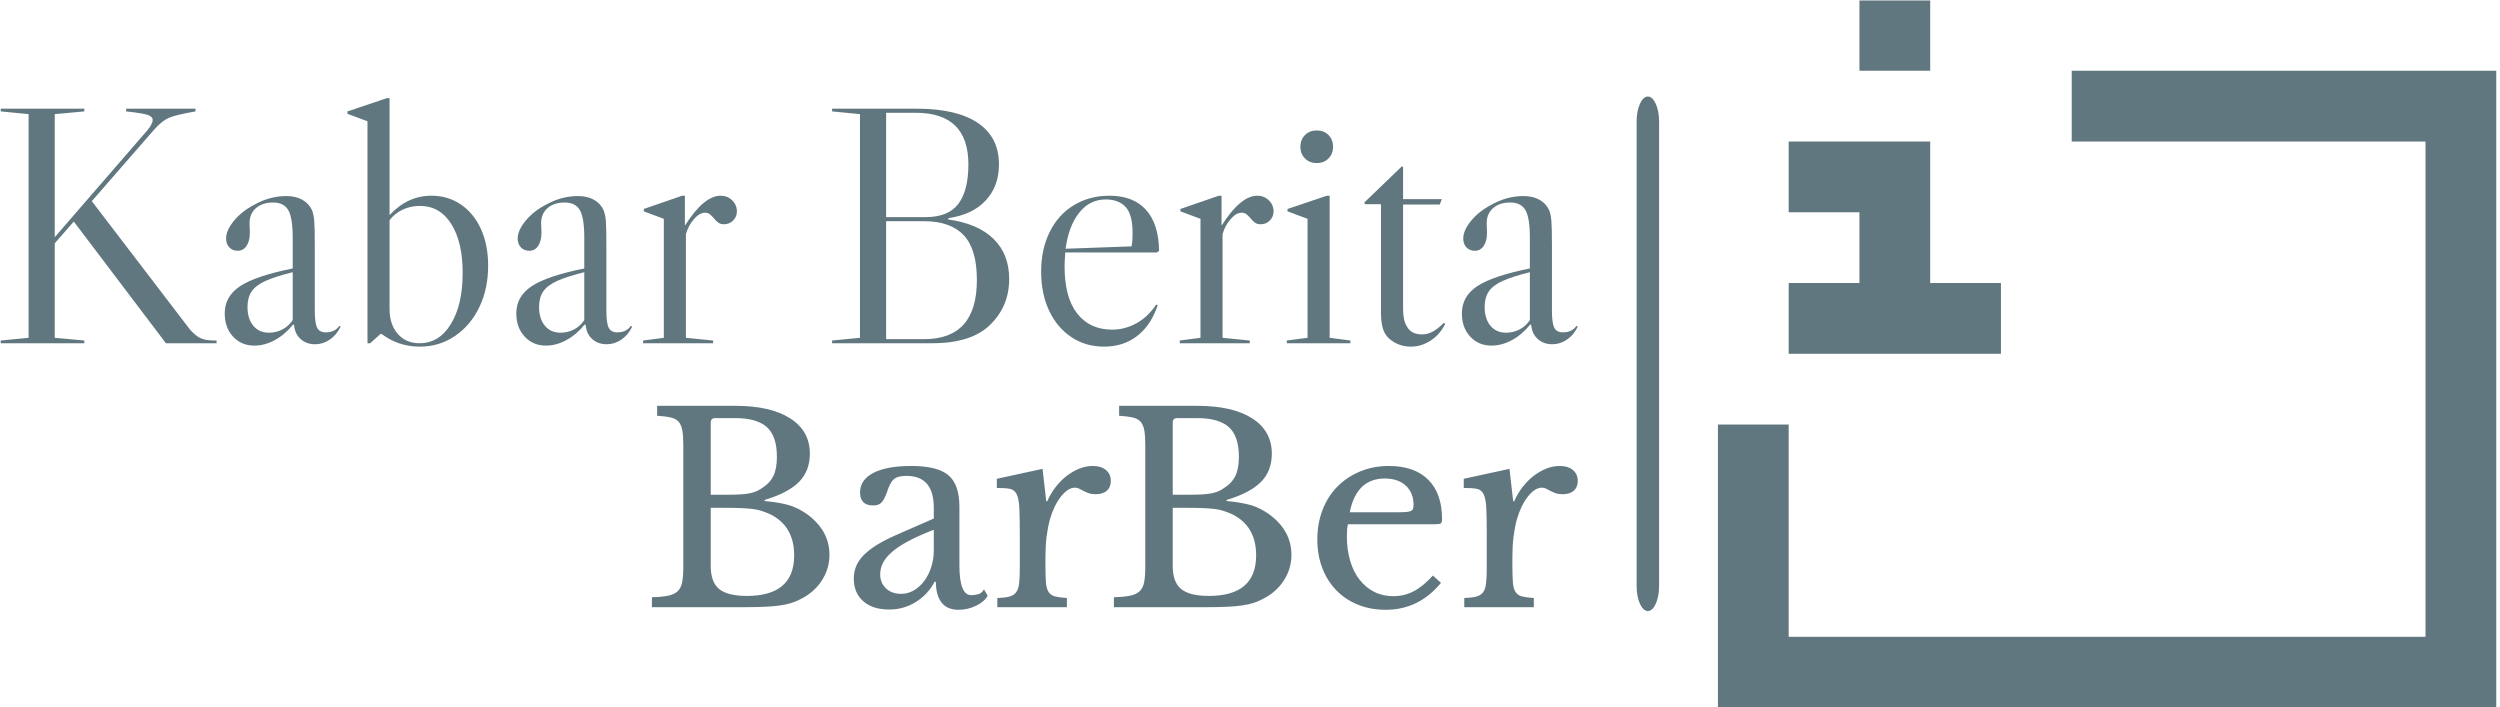
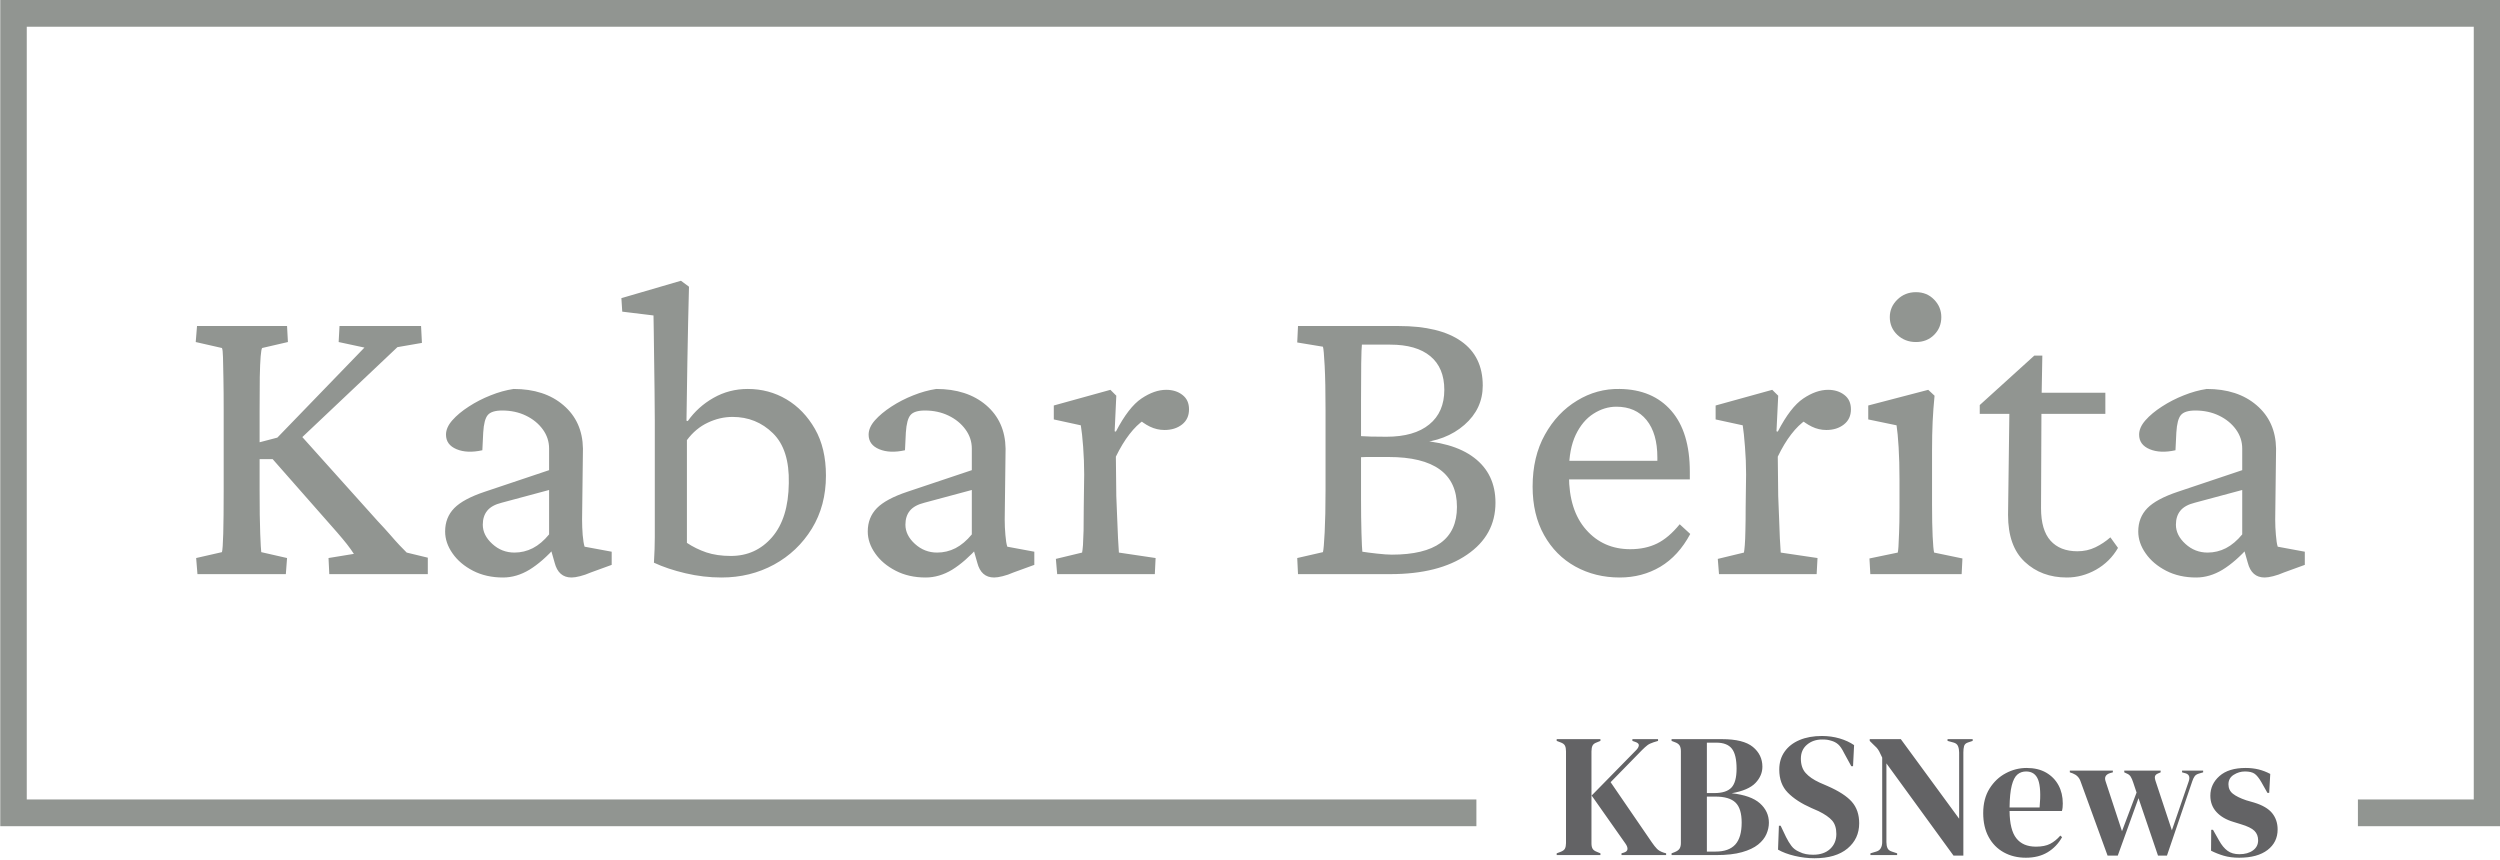
- <svg xmlns="http://www.w3.org/2000/svg" version="1.1" width="1500" height="424" viewBox="0 0 1500 424">
-   <g transform="matrix(1,0,0,1,-0.9090909,0.2729261)">
-     <svg viewBox="0 0 396 112" data-background-color="#ffffff" preserveAspectRatio="xMidYMid meet" height="424" width="1500">
-       <g id="tight-bounds" transform="matrix(1,0,0,1,0.24,-0.0720937)">
-         <svg viewBox="0 0 395.52 112.144" height="112.144" width="395.52">
+ <svg xmlns="http://www.w3.org/2000/svg" version="1.1" width="1500" height="516" viewBox="0 0 1500 516">
+   <g transform="matrix(1,0,0,1,0.16,-0.52522)">
+     <svg viewBox="0 0 375 129" data-background-color="#ffffff" preserveAspectRatio="xMidYMid meet" height="516" width="1500">
+       <g id="tight-bounds" transform="matrix(1,0,0,1,-0.03976,0.131305)">
+         <svg viewBox="0 0 375.08 128.737" height="128.737" width="375.08">
          <g>
-             <svg viewBox="0 0 625.867 177.456" height="112.144" width="395.52">
-               <g>
-                 <rect width="5.636" height="129.047" x="410.275" y="24.204" fill="#61777f" opacity="1" stroke-width="0" stroke="transparent" fill-opacity="1" class="rect-qz-0" data-fill-palette-color="primary" rx="1%" id="qz-0" data-palette-color="#61777f" />
+             <svg />
+           </g>
+           <g>
+             <svg viewBox="0 0 375.08 128.737" height="128.737" width="375.08">
+               <g transform="matrix(1,0,0,1,-10.22024,-61.63361)">
+                 <path d="M10.22 185.566v-123.932h375.08v123.932l-21.393 0v-4.014h17.378v-115.904h-367.05v115.904l217.445 0 0 4.014z" fill="#919591" fill-rule="nonzero" stroke="none" stroke-width="1" stroke-linecap="butt" stroke-linejoin="miter" stroke-miterlimit="10" stroke-dasharray="" stroke-dashoffset="0" font-family="none" font-weight="none" font-size="none" text-anchor="none" style="mix-blend-mode: normal" data-fill-palette-color="tertiary" />
+                 <g>
+                   <path d="M250.284 189.896h-6.561v-0.263l0.553-0.211c0.351-0.123 0.58-0.29 0.685-0.5 0.105-0.211 0.158-0.483 0.159-0.817v0-13.781c0-0.351-0.053-0.632-0.159-0.844-0.105-0.211-0.334-0.378-0.685-0.5v0l-0.553-0.211v-0.264h6.561v0.264l-0.579 0.237c-0.299 0.105-0.501 0.264-0.607 0.474-0.105 0.211-0.158 0.501-0.158 0.87v0 13.781c0 0.351 0.058 0.624 0.174 0.817 0.112 0.193 0.336 0.351 0.67 0.474v0l0.5 0.211zM260.139 189.896h-6.693v-0.263l0.343-0.105c0.351-0.105 0.536-0.281 0.553-0.527 0.018-0.246-0.088-0.527-0.316-0.844v0l-5.059-7.193 6.666-6.799c0.246-0.246 0.383-0.483 0.411-0.711 0.025-0.228-0.148-0.404-0.516-0.527v0l-0.448-0.158v-0.264h3.847v0.264l-0.685 0.211c-0.386 0.123-0.694 0.272-0.922 0.448-0.228 0.176-0.492 0.413-0.791 0.711v0l-4.717 4.822 6.193 9.038c0.264 0.386 0.515 0.703 0.753 0.949 0.235 0.246 0.573 0.439 1.012 0.58v0l0.369 0.105zM267.649 189.896h-6.693v-0.263l0.474-0.184c0.351-0.141 0.594-0.316 0.728-0.527 0.13-0.211 0.195-0.492 0.195-0.844v0-13.754c0-0.369-0.065-0.659-0.195-0.87-0.134-0.211-0.376-0.378-0.728-0.501v0l-0.474-0.184v-0.264h7.562c2.143 0 3.689 0.39 4.638 1.17 0.949 0.783 1.423 1.772 1.423 2.967v0c0 0.896-0.346 1.707-1.038 2.435-0.696 0.731-1.887 1.245-3.573 1.544v0c1.932 0.211 3.346 0.715 4.242 1.513 0.896 0.801 1.344 1.772 1.344 2.914v0c0 0.562-0.123 1.128-0.369 1.697-0.246 0.573-0.662 1.096-1.249 1.57-0.59 0.474-1.395 0.856-2.414 1.144-1.019 0.292-2.31 0.437-3.873 0.437zM266.252 173.032v7.563h1.133c1.177 0 2.025-0.272 2.546-0.817 0.516-0.545 0.775-1.493 0.775-2.846v0c0-1.405-0.237-2.407-0.712-3.004-0.474-0.597-1.247-0.896-2.319-0.896v0zM266.252 181.122v8.247h1.318c1.318 0 2.298-0.351 2.941-1.054 0.639-0.703 0.959-1.801 0.959-3.293v0c0-1.405-0.307-2.407-0.923-3.004-0.615-0.597-1.625-0.896-3.03-0.896v0zM282.379 190.371v0c-0.966 0-1.95-0.118-2.952-0.353-1.001-0.239-1.836-0.552-2.503-0.938v0l0.132-3.584h0.263l0.817 1.713c0.246 0.492 0.509 0.926 0.791 1.301 0.281 0.379 0.668 0.675 1.159 0.886v0c0.351 0.176 0.69 0.293 1.017 0.353 0.323 0.063 0.687 0.095 1.091 0.095v0c1.072 0 1.92-0.29 2.546-0.87 0.622-0.58 0.933-1.326 0.932-2.24v0c0-0.861-0.211-1.534-0.632-2.018-0.422-0.481-1.098-0.95-2.029-1.407v0l-1.08-0.474c-1.511-0.668-2.691-1.437-3.542-2.309-0.854-0.868-1.281-2.022-1.28-3.462v0c0-1.036 0.269-1.932 0.806-2.688 0.534-0.755 1.281-1.335 2.24-1.739 0.956-0.404 2.075-0.606 3.357-0.606v0c0.931 0 1.815 0.123 2.651 0.369 0.833 0.246 1.556 0.58 2.171 1.001v0l-0.158 3.162h-0.264l-1.08-1.976c-0.299-0.615-0.597-1.05-0.896-1.307-0.299-0.253-0.641-0.432-1.028-0.537v0c-0.228-0.07-0.439-0.119-0.632-0.148-0.193-0.025-0.439-0.037-0.738-0.037v0c-0.896 0-1.651 0.258-2.266 0.775-0.615 0.52-0.922 1.219-0.922 2.097v0c0 0.896 0.237 1.611 0.711 2.145 0.474 0.538 1.168 1.017 2.082 1.439v0l1.212 0.527c1.686 0.738 2.899 1.523 3.636 2.356 0.738 0.836 1.107 1.913 1.107 3.23v0c0 1.546-0.583 2.805-1.75 3.779-1.17 0.977-2.826 1.465-4.969 1.465zM294.79 189.896h-4.006v-0.263l0.87-0.264c0.316-0.088 0.545-0.26 0.685-0.516 0.141-0.253 0.211-0.555 0.211-0.906v0-12.675c-0.193-0.422-0.346-0.738-0.459-0.948-0.116-0.211-0.244-0.392-0.384-0.543-0.141-0.148-0.334-0.336-0.58-0.564v0l-0.448-0.448v-0.264h4.664l8.748 11.937v-9.934c0-0.351-0.056-0.668-0.168-0.949-0.116-0.281-0.35-0.466-0.701-0.553v0l-0.87-0.237v-0.264h3.768v0.264l-0.711 0.237c-0.316 0.105-0.509 0.29-0.58 0.553-0.07 0.264-0.105 0.571-0.105 0.923v0 15.494h-1.476l-10.066-13.834v11.805c0 0.351 0.053 0.65 0.158 0.895 0.105 0.246 0.325 0.422 0.659 0.527v0l0.791 0.264zM314.21 176.827v0c1.142 0 2.117 0.232 2.925 0.695 0.808 0.467 1.428 1.1 1.86 1.898 0.429 0.801 0.643 1.711 0.643 2.73v0c0 0.193-0.009 0.39-0.027 0.59-0.018 0.204-0.053 0.385-0.105 0.543v0h-7.852c0.018 1.897 0.357 3.262 1.017 4.094 0.657 0.836 1.635 1.254 2.935 1.255v0c0.878 0 1.59-0.141 2.135-0.422 0.545-0.281 1.054-0.694 1.528-1.238v0l0.263 0.237c-0.545 0.966-1.268 1.722-2.171 2.266-0.906 0.545-1.992 0.817-3.257 0.817v0c-1.247 0-2.354-0.269-3.32-0.807-0.966-0.534-1.722-1.302-2.266-2.303-0.545-1.001-0.817-2.196-0.817-3.583v0c0-1.44 0.316-2.667 0.949-3.679 0.632-1.008 1.446-1.776 2.44-2.303 0.991-0.527 2.031-0.79 3.12-0.79zM314.131 177.354v0c-0.509 0-0.943 0.153-1.302 0.458-0.362 0.309-0.643 0.854-0.843 1.634-0.204 0.783-0.314 1.887-0.332 3.31v0h4.506c0.176-1.915 0.105-3.294-0.211-4.137-0.316-0.843-0.922-1.265-1.818-1.265zM327.885 189.976h-1.528l-4.058-11.147c-0.193-0.562-0.58-0.957-1.159-1.185v0l-0.448-0.158v-0.264h6.456v0.264l-0.396 0.105c-0.685 0.211-0.913 0.632-0.685 1.265v0l2.451 7.457 2.187-5.797-0.501-1.502c-0.123-0.386-0.251-0.682-0.385-0.886-0.13-0.2-0.3-0.344-0.511-0.432v0l-0.448-0.21v-0.264h5.455v0.264l-0.369 0.158c-0.264 0.105-0.422 0.246-0.474 0.421-0.053 0.176-0.018 0.439 0.105 0.791v0l2.424 7.325 2.503-7.273c0.246-0.668 0.114-1.089-0.395-1.264v0l-0.579-0.158v-0.264h3.162v0.264l-0.633 0.184c-0.299 0.088-0.513 0.223-0.643 0.406-0.134 0.186-0.253 0.437-0.358 0.753v0l-3.795 11.146h-1.343l-2.925-8.616zM346.093 190.292v0c-0.861 0-1.634-0.1-2.318-0.301-0.685-0.204-1.318-0.455-1.898-0.753v0l0.027-3.136h0.263l0.896 1.581c0.386 0.703 0.813 1.224 1.281 1.565 0.464 0.344 1.056 0.516 1.776 0.517v0c0.843 0 1.525-0.19 2.044-0.569 0.516-0.376 0.775-0.88 0.775-1.513v0c0-0.58-0.184-1.054-0.553-1.423-0.369-0.369-1.054-0.703-2.056-1.001v0l-1.106-0.343c-1.072-0.316-1.915-0.808-2.53-1.475-0.615-0.668-0.922-1.484-0.922-2.451v0c0-1.159 0.457-2.143 1.37-2.951 0.913-0.808 2.222-1.212 3.926-1.212v0c0.685 0 1.332 0.074 1.94 0.221 0.604 0.151 1.188 0.376 1.749 0.675v0l-0.158 2.845h-0.263l-0.923-1.633c-0.334-0.58-0.662-0.989-0.985-1.228-0.327-0.235-0.815-0.353-1.465-0.353v0c-0.597 0-1.159 0.167-1.687 0.5-0.527 0.334-0.79 0.808-0.79 1.423v0c0 0.597 0.225 1.072 0.675 1.423 0.446 0.351 1.108 0.676 1.986 0.975v0l1.186 0.343c1.265 0.386 2.17 0.917 2.714 1.591 0.545 0.678 0.817 1.491 0.817 2.44v0c0 1.282-0.504 2.31-1.513 3.083-1.012 0.773-2.431 1.159-4.258 1.16z" fill="#636365" fill-rule="nonzero" stroke="none" stroke-width="1" stroke-linecap="butt" stroke-linejoin="miter" stroke-miterlimit="10" stroke-dasharray="" stroke-dashoffset="0" font-family="none" font-weight="none" font-size="none" text-anchor="none" style="mix-blend-mode: normal" data-fill-palette-color="secondary" id="text-1" />
+                 </g>
              </g>
-               <g transform="matrix(1,0,0,1,0,24.52539)">
-                 <svg viewBox="0 0 395.52 128.405" height="128.405" width="395.52">
-                   <g id="textblocktransform">
-                     <svg viewBox="0 0 395.52 128.405" height="128.405" width="395.52" id="textblock">
+               <g transform="matrix(1,0,0,1,29.33176,42.11166)">
+                 <svg viewBox="0 0 316.416 44.514" height="44.514" width="316.416">
+                   <g>
+                     <svg viewBox="0 0 316.416 44.514" height="44.514" width="316.416">
                      <g>
-                         <svg viewBox="0 0 395.52 62.5" height="62.5" width="395.52">
-                           <g transform="matrix(1,0,0,1,0,0)">
-                             <svg width="395.52" viewBox="2 -36.05 231.98 36.55" height="62.5" data-palette-color="#61777f">
-                               <g class="wordmark-text-0" data-fill-palette-color="primary" id="text-0">
-                                 <path d="M33.55-0.4L33.75-0.4 33.75 0 26.3 0 12.75-17.9 9.95-14.7 9.95-0.8 14.3-0.4 14.3 0 2 0 2-0.4 6.1-0.8 6.1-33.7 2-34.1 2-34.5 14.3-34.5 14.3-34.1 9.95-33.7 9.95-15.6 23.55-31.3Q24.35-32.25 24.35-32.85L24.35-32.85Q24.35-33.35 23.58-33.6 22.8-33.85 20.45-34.1L20.45-34.1 20.45-34.5 30.65-34.5 30.65-34.1Q27.75-33.6 26.73-33.15 25.7-32.7 24.55-31.4L24.55-31.4 15.4-20.9 29.85-2Q30.7-1.05 31.43-0.73 32.15-0.4 33.55-0.4L33.55-0.4ZM39.3 0.35Q37.4 0.35 36.17-0.98 34.95-2.3 34.95-4.4L34.95-4.4Q34.95-6.9 37.22-8.4 39.5-9.9 44.95-11L44.95-11 44.95-15.55Q44.95-18.45 44.3-19.58 43.65-20.7 42.05-20.7L42.05-20.7Q40.5-20.7 39.55-19.88 38.6-19.05 38.6-17.65L38.6-17.65 38.65-16.3Q38.65-15.05 38.17-14.33 37.7-13.6 36.85-13.6L36.85-13.6Q36.1-13.6 35.62-14.1 35.15-14.6 35.15-15.4L35.15-15.4Q35.15-16.6 36.32-18.03 37.5-19.45 39.35-20.4L39.35-20.4Q41.6-21.65 44-21.65L44-21.65Q45.4-21.65 46.37-21.1 47.35-20.55 47.8-19.55L47.8-19.55Q48.05-18.9 48.12-17.95 48.2-17 48.2-14.3L48.2-14.3 48.2-4.75Q48.2-2.95 48.55-2.27 48.9-1.6 49.8-1.6L49.8-1.6Q51.15-1.6 51.8-2.55L51.8-2.55 52-2.45Q51.4-1.2 50.4-0.53 49.4 0.15 48.25 0.15L48.25 0.15Q46.95 0.15 46.1-0.63 45.25-1.4 45.15-2.7L45.15-2.7 45-2.75Q43.85-1.3 42.35-0.48 40.85 0.35 39.3 0.35L39.3 0.35ZM41.45-1.55Q42.5-1.55 43.42-2.02 44.35-2.5 44.95-3.4L44.95-3.4 44.95-10.45Q42.35-9.8 40.92-9.15 39.5-8.5 38.9-7.6 38.3-6.7 38.3-5.35L38.3-5.35Q38.3-3.6 39.15-2.58 40-1.55 41.45-1.55L41.45-1.55ZM63.65 0.5Q66.5 0.5 68.8-1.05 71.1-2.6 72.4-5.3 73.7-8 73.7-11.4L73.7-11.4Q73.7-14.45 72.65-16.78 71.6-19.1 69.7-20.4 67.8-21.7 65.35-21.7L65.35-21.7Q61.85-21.7 59.2-18.85L59.2-18.85 59.2-36.05 58.8-36.05 53-34.1 53-33.75 55.95-32.65 55.95 0 56.35 0 57.85-1.35 58.05-1.35Q60.5 0.5 63.65 0.5L63.65 0.5ZM63.6 0Q61.6 0 60.4-1.38 59.2-2.75 59.2-5.05L59.2-5.05 59.2-18.1Q59.95-19.1 61.12-19.65 62.3-20.2 63.65-20.2L63.65-20.2Q66.6-20.2 68.27-17.55 69.95-14.9 69.95-10.35L69.95-10.35Q69.95-5.65 68.22-2.83 66.5 0 63.6 0L63.6 0ZM82.19 0.35Q80.29 0.35 79.07-0.98 77.84-2.3 77.84-4.4L77.84-4.4Q77.84-6.9 80.12-8.4 82.39-9.9 87.84-11L87.84-11 87.84-15.55Q87.84-18.45 87.19-19.58 86.54-20.7 84.94-20.7L84.94-20.7Q83.39-20.7 82.44-19.88 81.49-19.05 81.49-17.65L81.49-17.65 81.54-16.3Q81.54-15.05 81.07-14.33 80.59-13.6 79.74-13.6L79.74-13.6Q78.99-13.6 78.52-14.1 78.04-14.6 78.04-15.4L78.04-15.4Q78.04-16.6 79.22-18.03 80.39-19.45 82.24-20.4L82.24-20.4Q84.49-21.65 86.89-21.65L86.89-21.65Q88.29-21.65 89.27-21.1 90.24-20.55 90.69-19.55L90.69-19.55Q90.94-18.9 91.02-17.95 91.09-17 91.09-14.3L91.09-14.3 91.09-4.75Q91.09-2.95 91.44-2.27 91.79-1.6 92.69-1.6L92.69-1.6Q94.04-1.6 94.69-2.55L94.69-2.55 94.89-2.45Q94.29-1.2 93.29-0.53 92.29 0.15 91.14 0.15L91.14 0.15Q89.84 0.15 88.99-0.63 88.14-1.4 88.04-2.7L88.04-2.7 87.89-2.75Q86.74-1.3 85.24-0.48 83.74 0.35 82.19 0.35L82.19 0.35ZM84.34-1.55Q85.39-1.55 86.32-2.02 87.24-2.5 87.84-3.4L87.84-3.4 87.84-10.45Q85.24-9.8 83.82-9.15 82.39-8.5 81.79-7.6 81.19-6.7 81.19-5.35L81.19-5.35Q81.19-3.6 82.04-2.58 82.89-1.55 84.34-1.55L84.34-1.55ZM107.89-21.7Q108.89-21.7 109.59-21.03 110.29-20.35 110.29-19.4L110.29-19.4Q110.29-18.6 109.74-18.05 109.19-17.5 108.39-17.5L108.39-17.5Q107.89-17.5 107.57-17.73 107.24-17.95 106.89-18.4L106.89-18.4Q106.54-18.8 106.27-19 105.99-19.2 105.59-19.2L105.59-19.2Q104.79-19.2 103.97-18.25 103.14-17.3 102.79-16.05L102.79-16.05 102.79-0.8 106.79-0.4 106.79 0 96.49 0 96.49-0.4 99.54-0.8 99.54-18.3 96.59-19.4 96.59-19.75 102.24-21.7 102.64-21.7 102.64-17.3Q105.44-21.7 107.89-21.7L107.89-21.7Z" fill="#61777f" data-fill-palette-color="primary" />
-                                 <path d="M141.39-18.2Q145.74-17.6 148.04-15.35 150.34-13.1 150.34-9.45L150.34-9.45Q150.34-5.45 147.56-2.73 144.79 0 139.04 0L139.04 0 124.29 0 124.29-0.4 128.39-0.8 128.39-33.7 124.29-34.1 124.29-34.5 136.74-34.5Q142.64-34.5 145.74-32.4 148.84-30.3 148.84-26.3L148.84-26.3Q148.84-23.1 146.89-21 144.94-18.9 141.39-18.4L141.39-18.4 141.39-18.2ZM136.59-33.9L132.24-33.9 132.24-18.55 138.04-18.55Q141.39-18.55 142.86-20.5 144.34-22.45 144.34-26.3L144.34-26.3Q144.34-33.9 136.59-33.9L136.59-33.9ZM137.84-0.6Q145.59-0.6 145.59-9.3L145.59-9.3Q145.59-13.85 143.64-15.9 141.69-17.95 137.84-17.95L137.84-17.95 132.24-17.95 132.24-0.6 137.84-0.6ZM171.54-5.1L171.99-5.7 172.19-5.6 171.99-5.05Q170.99-2.4 169.01-0.95 167.04 0.5 164.29 0.5L164.29 0.5Q161.59 0.5 159.49-0.9 157.39-2.3 156.21-4.8 155.04-7.3 155.04-10.55L155.04-10.55Q155.04-13.8 156.29-16.35 157.54-18.9 159.84-20.3 162.14-21.7 165.09-21.7L165.09-21.7Q168.59-21.7 170.46-19.63 172.34-17.55 172.39-13.6L172.39-13.6 172.09-13.35 158.59-13.35Q158.49-12.05 158.49-11.3L158.49-11.3Q158.49-6.75 160.34-4.38 162.19-2 165.49-2L165.49-2Q167.19-2 168.76-2.78 170.34-3.55 171.54-5.1L171.54-5.1ZM164.54-21.15Q162.19-21.15 160.64-19.2 159.09-17.25 158.64-13.9L158.64-13.9 168.34-14.25Q168.49-14.85 168.49-16.25L168.49-16.25Q168.49-18.95 167.46-20.05 166.44-21.15 164.54-21.15L164.54-21.15ZM186.83-21.7Q187.83-21.7 188.53-21.03 189.23-20.35 189.23-19.4L189.23-19.4Q189.23-18.6 188.68-18.05 188.13-17.5 187.33-17.5L187.33-17.5Q186.83-17.5 186.51-17.73 186.18-17.95 185.83-18.4L185.83-18.4Q185.48-18.8 185.21-19 184.93-19.2 184.53-19.2L184.53-19.2Q183.73-19.2 182.91-18.25 182.08-17.3 181.73-16.05L181.73-16.05 181.73-0.8 185.73-0.4 185.73 0 175.43 0 175.43-0.4 178.48-0.8 178.48-18.3 175.53-19.4 175.53-19.75 181.18-21.7 181.58-21.7 181.58-17.3Q184.38-21.7 186.83-21.7L186.83-21.7ZM193.18-28.9Q193.18-29.95 193.86-30.63 194.53-31.3 195.58-31.3L195.58-31.3Q196.63-31.3 197.31-30.63 197.98-29.95 197.98-28.9L197.98-28.9Q197.98-27.85 197.31-27.18 196.63-26.5 195.58-26.5L195.58-26.5Q194.53-26.5 193.86-27.18 193.18-27.85 193.18-28.9L193.18-28.9ZM197.48-0.8L197.48-21.7 197.08-21.7 191.28-19.75 191.28-19.4 194.23-18.3 194.23-0.8 191.18-0.4 191.18 0 200.53 0 200.53-0.4 197.48-0.8ZM208.08-26L202.58-20.7 202.68-20.45 205.03-20.45 205.03-4.45Q205.03-2.9 205.38-1.95 205.73-1 206.58-0.4L206.58-0.4Q207.83 0.5 209.43 0.5L209.43 0.5Q210.98 0.5 212.35-0.4 213.73-1.3 214.48-2.85L214.48-2.85 214.28-3Q213.38-2.1 212.63-1.7 211.88-1.3 211.08-1.3L211.08-1.3Q209.43-1.3 208.83-2.5L208.83-2.5Q208.28-3.35 208.28-5.1L208.28-5.1 208.28-20.4 213.68-20.4 213.98-21.2 208.28-21.2 208.28-25.95 208.08-26ZM221.28 0.35Q219.38 0.35 218.15-0.98 216.93-2.3 216.93-4.4L216.93-4.4Q216.93-6.9 219.2-8.4 221.48-9.9 226.93-11L226.93-11 226.93-15.55Q226.93-18.45 226.28-19.58 225.63-20.7 224.03-20.7L224.03-20.7Q222.48-20.7 221.53-19.88 220.58-19.05 220.58-17.65L220.58-17.65 220.63-16.3Q220.63-15.05 220.15-14.33 219.68-13.6 218.83-13.6L218.83-13.6Q218.08-13.6 217.6-14.1 217.13-14.6 217.13-15.4L217.13-15.4Q217.13-16.6 218.3-18.03 219.48-19.45 221.33-20.4L221.33-20.4Q223.58-21.65 225.98-21.65L225.98-21.65Q227.38-21.65 228.35-21.1 229.33-20.55 229.78-19.55L229.78-19.55Q230.03-18.9 230.1-17.95 230.18-17 230.18-14.3L230.18-14.3 230.18-4.75Q230.18-2.95 230.53-2.27 230.88-1.6 231.78-1.6L231.78-1.6Q233.13-1.6 233.78-2.55L233.78-2.55 233.98-2.45Q233.38-1.2 232.38-0.53 231.38 0.15 230.23 0.15L230.23 0.15Q228.93 0.15 228.08-0.63 227.23-1.4 227.13-2.7L227.13-2.7 226.98-2.75Q225.83-1.3 224.33-0.48 222.83 0.35 221.28 0.35L221.28 0.35ZM223.43-1.55Q224.48-1.55 225.4-2.02 226.33-2.5 226.93-3.4L226.93-3.4 226.93-10.45Q224.33-9.8 222.9-9.15 221.48-8.5 220.88-7.6 220.28-6.7 220.28-5.35L220.28-5.35Q220.28-3.6 221.13-2.58 221.98-1.55 223.43-1.55L223.43-1.55Z" fill="#61777f" data-fill-palette-color="primary" />
+                         <svg viewBox="0 0 316.416 44.514" height="44.514" width="316.416">
+                           <g>
+                             <svg viewBox="0 0 316.416 44.514" height="44.514" width="316.416">
+                               <g id="textblocktransform">
+                                 <svg viewBox="0 0 316.416 44.514" height="44.514" width="316.416" id="textblock">
+                                   <g>
+                                     <svg viewBox="0 0 316.416 44.514" height="44.514" width="316.416">
+                                       <g transform="matrix(1,0,0,1,0,0)">
+                                         <svg width="316.416" viewBox="2.29 -33.89 243.63 34.28" height="44.514" data-palette-color="#919591">
+                                           <path d="M29.1 0L17.72 0 17.63-1.86 20.56-2.34Q20.21-2.88 19.75-3.47 19.29-4.05 18.65-4.79L18.65-4.79 11.18-13.28 9.13-13.28 9.13-15.09 11.72-15.77 21.78-26.17 18.8-26.81 18.9-28.66 28.32-28.66 28.42-26.71 25.59-26.22 13.82-15.09 13.96-16.55 23.29-6.15Q24.12-5.27 24.73-4.57 25.34-3.86 25.83-3.34 26.32-2.83 26.66-2.49L26.66-2.49 29.1-1.9 29.1 0ZM12.7 0L2.49 0 2.34-1.86 5.32-2.54Q5.42-2.88 5.47-4.69 5.52-6.49 5.52-9.72L5.52-9.72 5.52-18.9Q5.52-21.09 5.49-22.63 5.47-24.17 5.44-25.05 5.42-25.93 5.32-26.12L5.32-26.12 2.29-26.81 2.44-28.66 12.84-28.66 12.94-26.81 9.96-26.12Q9.86-25.98 9.79-25.15 9.72-24.32 9.69-22.78 9.67-21.24 9.67-18.9L9.67-18.9 9.67-9.72Q9.67-6.49 9.74-4.69 9.81-2.88 9.86-2.54L9.86-2.54 12.84-1.86 12.7 0ZM37.79 0.39L37.79 0.39Q35.84 0.39 34.32-0.39 32.81-1.17 31.96-2.39 31.1-3.61 31.1-4.93L31.1-4.93Q31.1-6.54 32.15-7.62 33.2-8.69 35.69-9.52L35.69-9.52 43.11-12.01 43.11-14.5Q43.11-15.72 42.38-16.72 41.65-17.72 40.43-18.31 39.21-18.9 37.69-18.9L37.69-18.9Q36.47-18.9 36.03-18.38 35.59-17.87 35.5-16.36L35.5-16.36 35.4-14.31Q33.64-13.92 32.42-14.43 31.2-14.94 31.2-16.11L31.2-16.11Q31.2-16.94 31.93-17.77 32.66-18.6 33.84-19.36 35.01-20.12 36.35-20.65 37.69-21.19 39.01-21.39L39.01-21.39Q42.58-21.39 44.77-19.51 46.97-17.63 47.02-14.5L47.02-14.5 46.92-6.3Q46.92-5.42 46.99-4.52 47.07-3.61 47.21-3.17L47.21-3.17 50.34-2.59 50.34-1.07 47.95-0.2Q47.26 0.1 46.68 0.24 46.09 0.39 45.7 0.39L45.7 0.39Q44.19 0.39 43.75-1.32L43.75-1.32 43.21-3.22 43.94-3.22Q42.33-1.42 40.84-0.51 39.35 0.39 37.79 0.39ZM39.11-2.49L39.11-2.49Q40.23-2.49 41.23-3 42.23-3.52 43.11-4.59L43.11-4.59 43.11-9.72 37.64-8.25Q36.47-7.96 35.96-7.32 35.45-6.69 35.45-5.71L35.45-5.71Q35.45-4.49 36.55-3.49 37.64-2.49 39.11-2.49ZM55.22-1.32L55.22-1.32Q55.32-2.98 55.32-4.25 55.32-5.52 55.32-6.74 55.32-7.96 55.32-9.33L55.32-9.33 55.32-17.72Q55.32-19.43 55.29-21.34 55.27-23.24 55.24-25.02 55.22-26.81 55.2-28.1 55.17-29.39 55.17-29.88L55.17-29.88 51.56-30.32 51.46-31.88 58.34-33.89 59.27-33.2Q59.22-31.15 59.17-29.1 59.13-27.05 59.08-24.37 59.03-21.68 58.98-17.72L58.98-17.72 59.13-17.68Q60.3-19.34 62.1-20.36 63.91-21.39 66.06-21.39L66.06-21.39Q68.5-21.39 70.53-20.19 72.55-18.99 73.82-16.77 75.09-14.55 75.09-11.38L75.09-11.38Q75.09-7.91 73.46-5.25 71.82-2.59 69.09-1.1 66.35 0.39 63.03 0.39L63.03 0.39Q60.93 0.39 58.86-0.1 56.78-0.59 55.22-1.32ZM64.11-2.1L64.11-2.1Q66.99-2.1 68.87-4.27 70.75-6.45 70.8-10.5L70.8-10.5Q70.89-14.4 68.96-16.28 67.04-18.16 64.3-18.16L64.3-18.16Q62.84-18.16 61.45-17.5 60.05-16.85 59.03-15.48L59.03-15.48 59.03-3.61Q60.05-2.93 61.27-2.51 62.5-2.1 64.11-2.1ZM86.61 0.39L86.61 0.39Q84.66 0.39 83.15-0.39 81.63-1.17 80.78-2.39 79.92-3.61 79.92-4.93L79.92-4.93Q79.92-6.54 80.97-7.62 82.02-8.69 84.51-9.52L84.51-9.52 91.94-12.01 91.94-14.5Q91.94-15.72 91.2-16.72 90.47-17.72 89.25-18.31 88.03-18.9 86.52-18.9L86.52-18.9Q85.3-18.9 84.86-18.38 84.42-17.87 84.32-16.36L84.32-16.36 84.22-14.31Q82.46-13.92 81.24-14.43 80.02-14.94 80.02-16.11L80.02-16.11Q80.02-16.94 80.75-17.77 81.49-18.6 82.66-19.36 83.83-20.12 85.17-20.65 86.52-21.19 87.83-21.39L87.83-21.39Q91.4-21.39 93.6-19.51 95.79-17.63 95.84-14.5L95.84-14.5 95.74-6.3Q95.74-5.42 95.82-4.52 95.89-3.61 96.04-3.17L96.04-3.17 99.16-2.59 99.16-1.07 96.77-0.2Q96.09 0.1 95.5 0.24 94.91 0.39 94.52 0.39L94.52 0.39Q93.01 0.39 92.57-1.32L92.57-1.32 92.03-3.22 92.77-3.22Q91.15-1.42 89.67-0.51 88.18 0.39 86.61 0.39ZM87.93-2.49L87.93-2.49Q89.06-2.49 90.06-3 91.06-3.52 91.94-4.59L91.94-4.59 91.94-9.72 86.47-8.25Q85.3-7.96 84.78-7.32 84.27-6.69 84.27-5.71L84.27-5.71Q84.27-4.49 85.37-3.49 86.47-2.49 87.93-2.49ZM113.08 0L101.8 0 101.65-1.76 104.68-2.49Q104.73-2.73 104.78-3.34 104.82-3.96 104.85-5.05 104.87-6.15 104.87-7.71L104.87-7.71 104.92-11.52Q104.92-13.13 104.8-14.72 104.68-16.31 104.53-17.19L104.53-17.19 101.41-17.87 101.41-19.48 107.95-21.29 108.63-20.61 108.44-16.5 108.58-16.46Q110.05-19.29 111.54-20.29 113.03-21.29 114.39-21.29L114.39-21.29Q115.52-21.29 116.27-20.7 117.03-20.12 117.03-19.04L117.03-19.04Q117.03-17.92 116.23-17.29 115.42-16.65 114.2-16.65L114.2-16.65Q113.32-16.65 112.51-17.04 111.71-17.43 110.98-18.12L110.98-18.12 111.86-17.82Q110.98-17.24 110.15-16.16 109.32-15.09 108.58-13.57L108.58-13.57 108.63-9.03Q108.68-7.81 108.73-6.52 108.78-5.22 108.83-4.13 108.88-3.03 108.93-2.49L108.93-2.49 113.17-1.86 113.08 0ZM129.53-1.86L132.5-2.54Q132.6-2.88 132.7-4.83 132.8-6.79 132.8-9.72L132.8-9.72 132.8-18.9Q132.8-22.12 132.7-24.05 132.6-25.98 132.5-26.27L132.5-26.27 129.53-26.76 129.62-28.66 141.24-28.66Q145.98-28.66 148.47-26.9 150.96-25.15 150.96-21.78L150.96-21.78Q150.96-19.09 148.84-17.24 146.71-15.38 143.39-15.14L143.39-15.14 142.81-15.48Q147.49-15.33 149.96-13.45 152.43-11.57 152.43-8.25L152.43-8.25Q152.43-4.49 149.15-2.25 145.88 0 140.27 0L140.27 0 129.62 0 129.53-1.86ZM136.9-20.17L136.9-8.64Q136.9-6.49 136.95-4.76 137-3.03 137.05-2.59L137.05-2.59Q137.68-2.49 138.75-2.37 139.83-2.25 140.46-2.25L140.46-2.25Q144.22-2.25 146.1-3.61 147.98-4.98 147.98-7.76L147.98-7.76Q147.98-10.64 146.01-12.08 144.03-13.53 140.07-13.53L140.07-13.53Q138.22-13.53 137.51-13.53 136.8-13.53 136.26-13.43L136.26-13.43 136.26-15.97Q137.19-15.92 138.02-15.89 138.85-15.87 139.83-15.87L139.83-15.87Q143.05-15.87 144.78-17.29 146.52-18.7 146.52-21.29L146.52-21.29Q146.52-23.83 144.91-25.17 143.3-26.51 140.27-26.51L140.27-26.51 137-26.51Q136.95-26.17 136.92-24.32 136.9-22.46 136.9-20.17L136.9-20.17ZM166.78 0.39L166.78 0.39Q163.95 0.39 161.65-0.88 159.36-2.15 158.04-4.52 156.72-6.88 156.72-10.11L156.72-10.11Q156.72-13.57 158.14-16.11 159.55-18.65 161.85-20.04 164.14-21.44 166.78-21.39L166.78-21.39Q170.59-21.34 172.74-18.87 174.88-16.41 174.88-11.82L174.88-11.82 174.88-10.94 159.89-10.94 159.89-13.09 171.66-13.09 171.13-12.45 171.13-13.48Q171.13-16.26 169.88-17.8 168.63-19.34 166.39-19.34L166.39-19.34Q165.02-19.34 163.75-18.53 162.48-17.72 161.7-16.09 160.92-14.45 160.92-11.96L160.92-11.96 160.92-11.38Q160.92-7.37 162.9-5.13 164.88-2.88 168-2.88L168-2.88Q169.76-2.88 171.1-3.54 172.44-4.2 173.71-5.76L173.71-5.76 174.93-4.64Q173.57-2.1 171.47-0.85 169.37 0.39 166.78 0.39ZM189.53 0L178.25 0 178.11-1.76 181.13-2.49Q181.18-2.73 181.23-3.34 181.28-3.96 181.3-5.05 181.33-6.15 181.33-7.71L181.33-7.71 181.38-11.52Q181.38-13.13 181.25-14.72 181.13-16.31 180.99-17.19L180.99-17.19 177.86-17.87 177.86-19.48 184.4-21.29 185.09-20.61 184.89-16.5 185.04-16.46Q186.5-19.29 187.99-20.29 189.48-21.29 190.85-21.29L190.85-21.29Q191.97-21.29 192.73-20.7 193.49-20.12 193.49-19.04L193.49-19.04Q193.49-17.92 192.68-17.29 191.87-16.65 190.65-16.65L190.65-16.65Q189.77-16.65 188.97-17.04 188.16-17.43 187.43-18.12L187.43-18.12 188.31-17.82Q187.43-17.24 186.6-16.16 185.77-15.09 185.04-13.57L185.04-13.57 185.09-9.03Q185.14-7.81 185.19-6.52 185.23-5.22 185.28-4.13 185.33-3.03 185.38-2.49L185.38-2.49 189.63-1.86 189.53 0ZM206.28 0L195.73 0 195.63-1.81 198.9-2.49Q198.95-2.69 198.98-3.17 199-3.66 199.05-4.74 199.1-5.81 199.1-7.71L199.1-7.71 199.1-10.94Q199.1-12.99 199-14.65 198.9-16.31 198.76-17.19L198.76-17.19 195.49-17.87 195.49-19.48 202.42-21.29 203.15-20.61Q203-19.09 202.93-17.63 202.86-16.16 202.86-14.21L202.86-14.21 202.86-8.06Q202.86-5.81 202.93-4.35 203-2.88 203.1-2.49L203.1-2.49 206.37-1.81 206.28 0ZM201-26.81L201-26.81Q199.73-26.81 198.85-27.64 197.98-28.47 197.98-29.69L197.98-29.69Q197.98-30.86 198.85-31.71 199.73-32.57 201-32.57L201-32.57Q202.27-32.57 203.1-31.71 203.93-30.86 203.93-29.69L203.93-29.69Q203.93-28.47 203.1-27.64 202.27-26.81 201-26.81ZM223.46-4.25L224.34-3.03Q223.41-1.42 221.8-0.51 220.19 0.39 218.43 0.39L218.43 0.39Q215.5 0.39 213.57-1.42 211.64-3.22 211.64-6.84L211.64-6.84 211.79-18.51 208.37-18.51 208.37-19.53 214.67-25.24 215.6-25.24 215.5-19.63 215.45-7.62Q215.45-5.08 216.55-3.86 217.65-2.64 219.65-2.64L219.65-2.64Q220.78-2.64 221.73-3.1 222.68-3.56 223.46-4.25L223.46-4.25ZM222.88-18.51L213.74-18.51 213.74-20.95 222.88-20.95 222.88-18.51ZM233.37 0.39L233.37 0.39Q231.42 0.39 229.9-0.39 228.39-1.17 227.54-2.39 226.68-3.61 226.68-4.93L226.68-4.93Q226.68-6.54 227.73-7.62 228.78-8.69 231.27-9.52L231.27-9.52 238.69-12.01 238.69-14.5Q238.69-15.72 237.96-16.72 237.23-17.72 236.01-18.31 234.79-18.9 233.27-18.9L233.27-18.9Q232.05-18.9 231.61-18.38 231.17-17.87 231.08-16.36L231.08-16.36 230.98-14.31Q229.22-13.92 228-14.43 226.78-14.94 226.78-16.11L226.78-16.11Q226.78-16.94 227.51-17.77 228.24-18.6 229.42-19.36 230.59-20.12 231.93-20.65 233.27-21.19 234.59-21.39L234.59-21.39Q238.16-21.39 240.35-19.51 242.55-17.63 242.6-14.5L242.6-14.5 242.5-6.3Q242.5-5.42 242.58-4.52 242.65-3.61 242.79-3.17L242.79-3.17 245.92-2.59 245.92-1.07 243.53-0.2Q242.84 0.1 242.26 0.24 241.67 0.39 241.28 0.39L241.28 0.39Q239.77 0.39 239.33-1.32L239.33-1.32 238.79-3.22 239.52-3.22Q237.91-1.42 236.42-0.51 234.93 0.39 233.37 0.39ZM234.69-2.49L234.69-2.49Q235.81-2.49 236.81-3 237.81-3.52 238.69-4.59L238.69-4.59 238.69-9.72 233.22-8.25Q232.05-7.96 231.54-7.32 231.03-6.69 231.03-5.71L231.03-5.71Q231.03-4.49 232.13-3.49 233.22-2.49 234.69-2.49Z" opacity="1" transform="matrix(1,0,0,1,0,0)" fill="#919591" class="wordmark-text-0" data-fill-palette-color="primary" id="text-0" />
+                                         </svg>
+                                       </g>
+                                     </svg>
+                                   </g>
+                                 </svg>
                              </g>
                            </svg>
                          </g>
                        </svg>
-                       </g>
-                       <g transform="matrix(1,0,0,1,163.3102,77.25478)">
-                         <svg viewBox="0 0 232.21 51.15" height="51.15" width="232.21">
-                           <g transform="matrix(1,0,0,1,0,0)">
-                             <svg width="232.21" viewBox="1.9 -38.5 177.04 39" height="51.15" data-palette-color="#61777f">
-                               <path d="M19.9 0L1.9 0 1.9-1.9Q3.85-1.95 5.03-2.2 6.2-2.45 6.83-3.05 7.45-3.65 7.68-4.75 7.9-5.85 7.9-7.6L7.9-7.6 7.9-30.9Q7.9-32.65 7.73-33.73 7.55-34.8 7.03-35.43 6.5-36.05 5.5-36.27 4.5-36.5 2.9-36.6L2.9-36.6 2.9-38.5 17.85-38.5Q24.6-38.5 28.35-36.1 32.1-33.7 32.1-29.35L32.1-29.35Q32.1-26.05 30.03-23.95 27.95-21.85 23.45-20.5L23.45-20.5 23.45-20.3Q25-20.15 26.15-19.95 27.3-19.75 28.2-19.48 29.1-19.2 29.88-18.8 30.65-18.4 31.4-17.9L31.4-17.9Q35.85-14.75 35.85-10L35.85-10Q35.85-7.35 34.38-5.08 32.9-2.8 30.25-1.5L30.25-1.5Q29.4-1.05 28.5-0.78 27.6-0.5 26.4-0.33 25.2-0.15 23.63-0.08 22.05 0 19.9 0L19.9 0ZM20.05-2.15L20.05-2.15Q29.1-2.15 29.1-9.9L29.1-9.9Q29.1-15.55 24.45-17.8L24.45-17.8Q23.65-18.15 22.9-18.4 22.15-18.65 21.15-18.78 20.15-18.9 18.78-18.95 17.4-19 15.4-19L15.4-19 13.15-19 13.15-7.85Q13.15-4.8 14.75-3.48 16.35-2.15 20.05-2.15ZM13.15-21.5L15.95-21.5Q17.5-21.5 18.55-21.55 19.6-21.6 20.35-21.73 21.1-21.85 21.68-22.08 22.25-22.3 22.85-22.7L22.85-22.7Q24.45-23.7 25.13-25.1 25.8-26.5 25.8-28.75L25.8-28.75Q25.8-32.7 23.88-34.43 21.95-36.15 17.85-36.15L17.85-36.15 14-36.15Q13.15-36.15 13.15-35.3L13.15-35.3 13.15-21.5ZM55.8-10.85L55.8-14.8Q52.95-13.7 50.97-12.65 49-11.6 47.8-10.55 46.6-9.5 46.07-8.45 45.55-7.4 45.55-6.3L45.55-6.3Q45.55-4.65 46.65-3.6 47.75-2.55 49.55-2.55L49.55-2.55Q50.85-2.55 51.97-3.2 53.1-3.85 53.95-4.98 54.8-6.1 55.3-7.63 55.8-9.15 55.8-10.85L55.8-10.85ZM48.6-13.8L55.8-16.95 55.8-19Q55.8-25.1 50.6-25.1L50.6-25.1Q49.75-25.1 49.15-24.95 48.55-24.8 48.15-24.45 47.75-24.1 47.42-23.45 47.1-22.8 46.8-21.85L46.8-21.85Q46.25-20.4 45.72-19.93 45.2-19.45 44.2-19.45L44.2-19.45Q41.7-19.45 41.7-21.95L41.7-21.95Q41.7-24.35 44.25-25.68 46.8-27 51.5-27L51.5-27Q56.5-27 58.6-25.23 60.7-23.45 60.7-19.2L60.7-19.2 60.7-8Q60.7-2.3 62.95-2.3L62.95-2.3Q63.65-2.3 64.3-2.48 64.95-2.65 65.4-3.4L65.4-3.4 66.1-2.2Q65.5-1.05 63.9-0.28 62.3 0.5 60.55 0.5L60.55 0.5Q58.35 0.5 57.27-0.9 56.2-2.3 56.2-4.85L56.2-4.85 55.95-4.85Q54.65-2.4 52.35-0.98 50.05 0.45 47.25 0.45L47.25 0.45Q44.1 0.45 42.3-1.15 40.5-2.75 40.5-5.45L40.5-5.45Q40.5-6.65 40.92-7.75 41.35-8.85 42.3-9.85 43.25-10.85 44.8-11.83 46.35-12.8 48.6-13.8L48.6-13.8ZM77.15-9.65L77.15-7.95Q77.15-5.9 77.25-4.7 77.35-3.5 77.77-2.88 78.2-2.25 79-2.05 79.8-1.85 81.25-1.75L81.25-1.75 81.25 0 67.95 0 67.95-1.75Q69.4-1.8 70.25-2.02 71.1-2.25 71.55-2.85 72-3.45 72.12-4.58 72.25-5.7 72.25-7.6L72.25-7.6 72.25-13.45Q72.25-16.85 72.17-18.75 72.1-20.65 71.67-21.55 71.25-22.45 70.35-22.63 69.45-22.8 67.85-22.8L67.85-22.8 67.85-24.55 76.6-26.45 77.3-20.25 77.5-20.25Q78.15-21.75 79.12-23 80.1-24.25 81.25-25.13 82.4-26 83.65-26.5 84.9-27 86.2-27L86.2-27Q87.8-27 88.72-26.23 89.65-25.45 89.65-24.15L89.65-24.15Q89.65-22.95 88.9-22.28 88.15-21.6 86.75-21.6L86.75-21.6Q85.95-21.6 85.4-21.8 84.85-22 84.42-22.23 84-22.45 83.62-22.65 83.25-22.85 82.8-22.85L82.8-22.85Q81.45-22.85 80.1-21.13 78.75-19.4 78-16.75L78-16.75Q77.6-15.3 77.37-13.48 77.15-11.65 77.15-9.65L77.15-9.65ZM108.24 0L90.24 0 90.24-1.9Q92.19-1.95 93.37-2.2 94.54-2.45 95.17-3.05 95.79-3.65 96.02-4.75 96.24-5.85 96.24-7.6L96.24-7.6 96.24-30.9Q96.24-32.65 96.07-33.73 95.89-34.8 95.37-35.43 94.84-36.05 93.84-36.27 92.84-36.5 91.24-36.6L91.24-36.6 91.24-38.5 106.19-38.5Q112.94-38.5 116.69-36.1 120.44-33.7 120.44-29.35L120.44-29.35Q120.44-26.05 118.37-23.95 116.29-21.85 111.79-20.5L111.79-20.5 111.79-20.3Q113.34-20.15 114.49-19.95 115.64-19.75 116.54-19.48 117.44-19.2 118.22-18.8 118.99-18.4 119.74-17.9L119.74-17.9Q124.19-14.75 124.19-10L124.19-10Q124.19-7.35 122.72-5.08 121.24-2.8 118.59-1.5L118.59-1.5Q117.74-1.05 116.84-0.78 115.94-0.5 114.74-0.33 113.54-0.15 111.97-0.08 110.39 0 108.24 0L108.24 0ZM108.39-2.15L108.39-2.15Q117.44-2.15 117.44-9.9L117.44-9.9Q117.44-15.55 112.79-17.8L112.79-17.8Q111.99-18.15 111.24-18.4 110.49-18.65 109.49-18.78 108.49-18.9 107.12-18.95 105.74-19 103.74-19L103.74-19 101.49-19 101.49-7.85Q101.49-4.8 103.09-3.48 104.69-2.15 108.39-2.15ZM101.49-21.5L104.29-21.5Q105.84-21.5 106.89-21.55 107.94-21.6 108.69-21.73 109.44-21.85 110.02-22.08 110.59-22.3 111.19-22.7L111.19-22.7Q112.79-23.7 113.47-25.1 114.14-26.5 114.14-28.75L114.14-28.75Q114.14-32.7 112.22-34.43 110.29-36.15 106.19-36.15L106.19-36.15 102.34-36.15Q101.49-36.15 101.49-35.3L101.49-35.3 101.49-21.5ZM151.24-6.05L152.79-4.65Q148.54 0.5 142.24 0.5L142.24 0.5Q139.29 0.5 136.89-0.48 134.49-1.45 132.77-3.23 131.04-5 130.09-7.48 129.14-9.95 129.14-12.95L129.14-12.95Q129.14-16 130.14-18.6 131.14-21.2 132.97-23.05 134.79-24.9 137.32-25.95 139.84-27 142.84-27L142.84-27Q147.69-27 150.34-24.38 152.99-21.75 152.99-16.85L152.99-16.85Q152.99-16.15 152.72-16 152.44-15.85 151.44-15.85L151.44-15.85 134.99-15.85Q134.89-15.45 134.84-14.88 134.79-14.3 134.79-13.6L134.79-13.6Q134.79-11 135.42-8.88 136.04-6.75 137.22-5.25 138.39-3.75 140.02-2.93 141.64-2.1 143.64-2.1L143.64-2.1Q145.74-2.1 147.54-3.03 149.34-3.95 151.24-6.05L151.24-6.05ZM135.34-18.15L144.54-18.15Q145.54-18.15 146.14-18.2 146.74-18.25 147.04-18.4 147.34-18.55 147.44-18.82 147.54-19.1 147.54-19.55L147.54-19.55Q147.54-21.85 146.07-23.23 144.59-24.6 142.04-24.6L142.04-24.6Q136.64-24.6 135.34-18.15L135.34-18.15ZM166.44-9.65L166.44-7.95Q166.44-5.9 166.54-4.7 166.64-3.5 167.06-2.88 167.49-2.25 168.29-2.05 169.09-1.85 170.54-1.75L170.54-1.75 170.54 0 157.24 0 157.24-1.75Q158.69-1.8 159.54-2.02 160.39-2.25 160.84-2.85 161.29-3.45 161.41-4.58 161.54-5.7 161.54-7.6L161.54-7.6 161.54-13.45Q161.54-16.85 161.46-18.75 161.39-20.65 160.96-21.55 160.54-22.45 159.64-22.63 158.74-22.8 157.14-22.8L157.14-22.8 157.14-24.55 165.89-26.45 166.59-20.25 166.79-20.25Q167.44-21.75 168.41-23 169.39-24.25 170.54-25.13 171.69-26 172.94-26.5 174.19-27 175.49-27L175.49-27Q177.09-27 178.01-26.23 178.94-25.45 178.94-24.15L178.94-24.15Q178.94-22.95 178.19-22.28 177.44-21.6 176.04-21.6L176.04-21.6Q175.24-21.6 174.69-21.8 174.14-22 173.71-22.23 173.29-22.45 172.91-22.65 172.54-22.85 172.09-22.85L172.09-22.85Q170.74-22.85 169.39-21.13 168.04-19.4 167.29-16.75L167.29-16.75Q166.89-15.3 166.66-13.48 166.44-11.65 166.44-9.65L166.44-9.65Z" opacity="1" transform="matrix(1,0,0,1,0,0)" fill="#61777f" class="slogan-text-1" data-fill-palette-color="secondary" id="text-1" />
-                             </svg>
-                           </g>
-                         </svg>
-                       </g>
-                     </svg>
-                   </g>
-                 </svg>
-               </g>
-               <g transform="matrix(1,0,0,1,430.6658,0)">
-                 <svg viewBox="0 0 195.202 177.456" height="177.456" width="195.202">
-                   <g>
-                     <svg version="1.1" x="0" y="0" viewBox="4 3 89.1 81" enable-background="new 0 0 100 100" xml:space="preserve" height="177.456" width="195.202" class="icon-icon-0" data-fill-palette-color="accent" id="icon-0">
-                       <g fill="#61777f" data-fill-palette-color="accent">
-                         <polygon points="4,84 93.1,84 93.1,11.1 44.5,11.1 44.5,19.2 85,19.2 85,75.899 12.1,75.899 12.1,51.601 4,51.601  " fill="#61777f" data-fill-palette-color="accent" />
-                         <g fill="#61777f" data-fill-palette-color="accent">
-                           <rect x="20.2" y="3" width="8.1" height="8.1" fill="#61777f" data-fill-palette-color="accent" />
-                           <polygon points="28.3,35.4 28.3,27.3 28.3,19.2 20.2,19.2 12.1,19.2 12.1,27.3 20.2,27.3 20.2,35.4 12.1,35.4 12.1,43.5     20.2,43.5 28.3,43.5 36.399,43.5 36.399,35.4   " fill="#61777f" data-fill-palette-color="accent" />
-                         </g>
                      </g>
                    </svg>
                  </g>
                </svg>
              </g>
            </svg>
          </g>
          <defs />
        </svg>
-         <rect width="395.52" height="112.144" fill="none" stroke="none" visibility="hidden" />
+         <rect width="375.08" height="128.737" fill="none" stroke="none" visibility="hidden" />
      </g>
    </svg>
  </g>
</svg>
